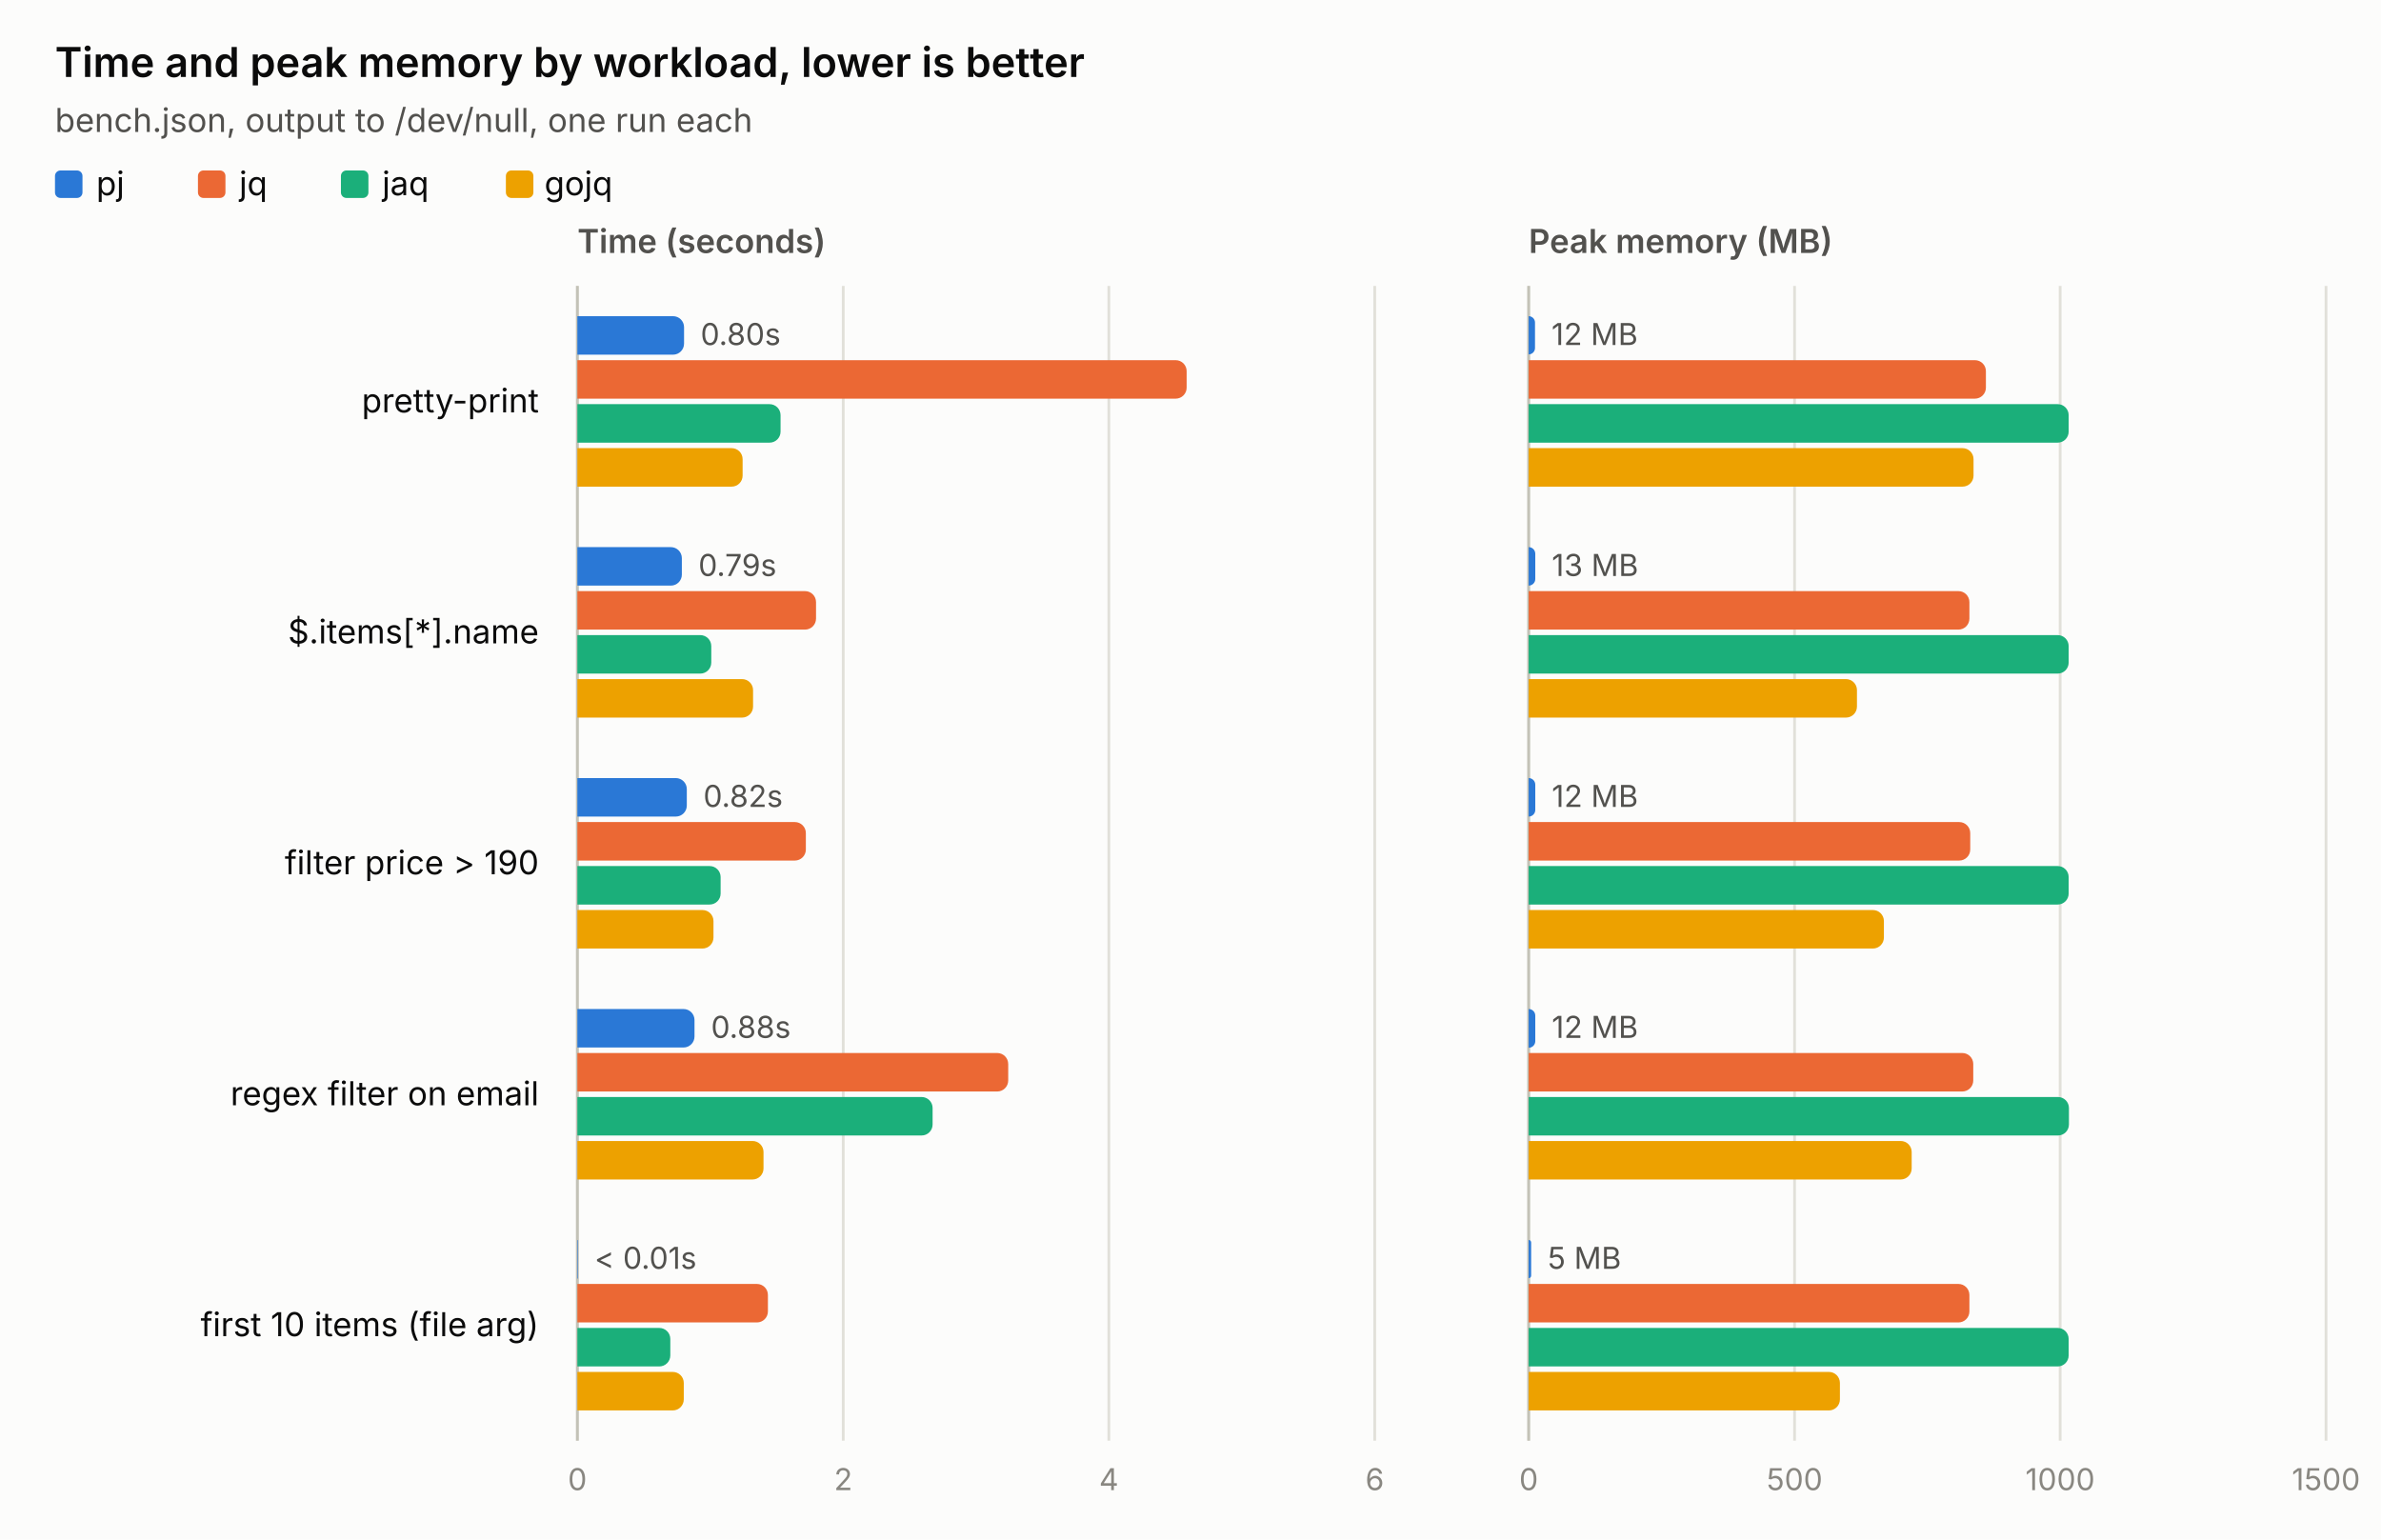
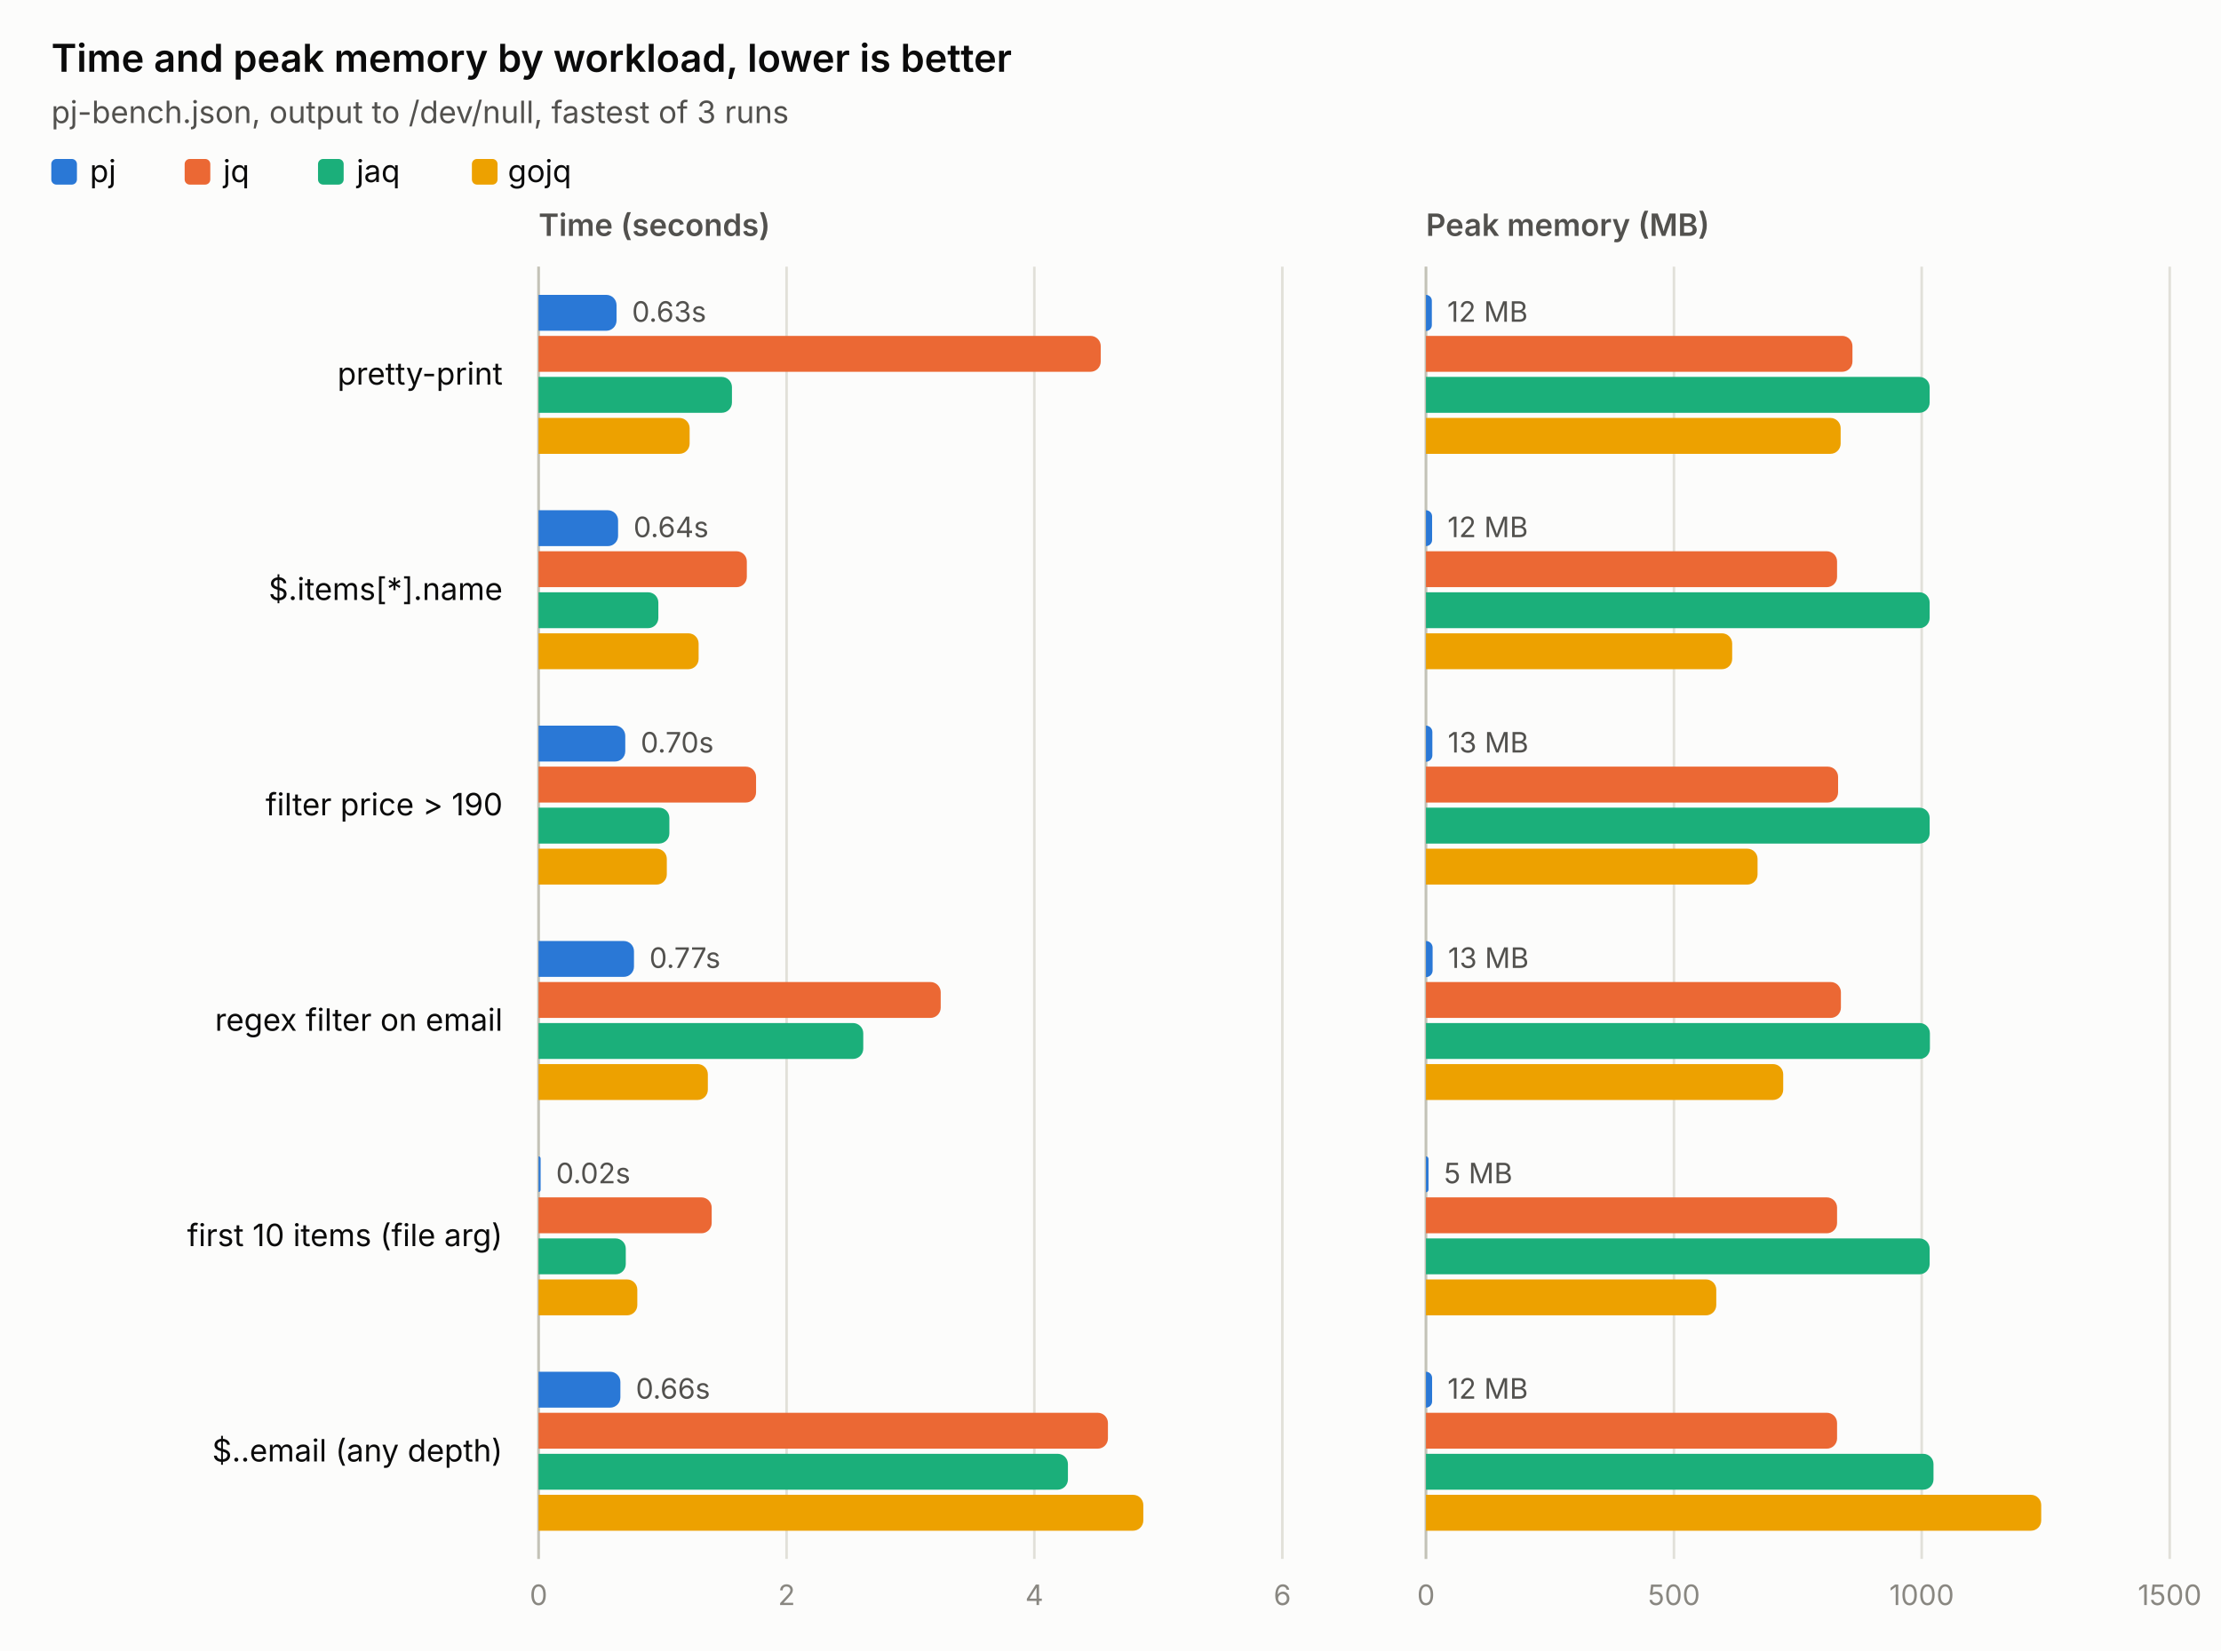
- <svg xmlns="http://www.w3.org/2000/svg" width="866" height="560" viewBox="0 0 866 560" font-family="system-ui, -apple-system, &quot;Segoe UI&quot;, sans-serif" font-size="12">
+ <svg xmlns="http://www.w3.org/2000/svg" width="866" height="644" viewBox="0 0 866 644" font-family="system-ui, -apple-system, &quot;Segoe UI&quot;, sans-serif" font-size="12">
  <rect width="100%" height="100%" fill="#fcfcfb" />
  <text x="20" y="28" fill="#0b0b0b" font-size="15" font-weight="600">Time and peak memory by workload, lower is better</text>
-   <text x="20" y="48" fill="#52514e">bench.json, output to /dev/null, one run each</text>
+   <text x="20" y="48" fill="#52514e">pj-bench.json, output to /dev/null, fastest of 3 runs</text>
  <rect x="20" y="62" width="10" height="10" rx="2" fill="#2a78d6" />
  <text x="35" y="71" fill="#0b0b0b">pj</text>
  <rect x="72" y="62" width="10" height="10" rx="2" fill="#eb6834" />
  <text x="87" y="71" fill="#0b0b0b">jq</text>
  <rect x="124" y="62" width="10" height="10" rx="2" fill="#1baf7a" />
  <text x="139" y="71" fill="#0b0b0b">jaq</text>
  <rect x="184" y="62" width="10" height="10" rx="2" fill="#eda100" />
  <text x="198" y="71" fill="#0b0b0b">gojq</text>
  <text x="210" y="92" fill="#52514e" font-weight="600">Time (seconds)</text>
-   <line x1="210.0" y1="104" x2="210.0" y2="524" stroke="#e1e0d9" stroke-width="1" />
-   <text x="210.0" y="542" fill="#898781" font-size="11" text-anchor="middle">0</text>
-   <line x1="306.7" y1="104" x2="306.7" y2="524" stroke="#e1e0d9" stroke-width="1" />
-   <text x="306.7" y="542" fill="#898781" font-size="11" text-anchor="middle">2</text>
-   <line x1="403.3" y1="104" x2="403.3" y2="524" stroke="#e1e0d9" stroke-width="1" />
-   <text x="403.3" y="542" fill="#898781" font-size="11" text-anchor="middle">4</text>
-   <line x1="500.0" y1="104" x2="500.0" y2="524" stroke="#e1e0d9" stroke-width="1" />
-   <text x="500.0" y="542" fill="#898781" font-size="11" text-anchor="middle">6</text>
-   <line x1="210.0" y1="104" x2="210.0" y2="524" stroke="#c3c2b7" stroke-width="1" />
-   <path d="M210.0,115.0 h34.8 a4.0,4.0 0 0 1 4.0,4.0 v6.0 a4.0,4.0 0 0 1 -4.0,4.0 h-34.8 z" fill="#2a78d6" />
-   <text x="254.8" y="125.5" fill="#52514e" font-size="11">0.80s</text>
-   <path d="M210.0,131.0 h217.6 a4.0,4.0 0 0 1 4.0,4.0 v6.0 a4.0,4.0 0 0 1 -4.0,4.0 h-217.6 z" fill="#eb6834" />
-   <path d="M210.0,147.0 h69.9 a4.0,4.0 0 0 1 4.0,4.0 v6.0 a4.0,4.0 0 0 1 -4.0,4.0 h-69.9 z" fill="#1baf7a" />
-   <path d="M210.0,163.0 h56.1 a4.0,4.0 0 0 1 4.0,4.0 v6.0 a4.0,4.0 0 0 1 -4.0,4.0 h-56.1 z" fill="#eda100" />
-   <path d="M210.0,199.0 h34.0 a4.0,4.0 0 0 1 4.0,4.0 v6.0 a4.0,4.0 0 0 1 -4.0,4.0 h-34.0 z" fill="#2a78d6" />
-   <text x="254.0" y="209.5" fill="#52514e" font-size="11">0.79s</text>
-   <path d="M210.0,215.0 h82.8 a4.0,4.0 0 0 1 4.0,4.0 v6.0 a4.0,4.0 0 0 1 -4.0,4.0 h-82.8 z" fill="#eb6834" />
-   <path d="M210.0,231.0 h44.7 a4.0,4.0 0 0 1 4.0,4.0 v6.0 a4.0,4.0 0 0 1 -4.0,4.0 h-44.7 z" fill="#1baf7a" />
-   <path d="M210.0,247.0 h59.9 a4.0,4.0 0 0 1 4.0,4.0 v6.0 a4.0,4.0 0 0 1 -4.0,4.0 h-59.9 z" fill="#eda100" />
-   <path d="M210.0,283.0 h35.8 a4.0,4.0 0 0 1 4.0,4.0 v6.0 a4.0,4.0 0 0 1 -4.0,4.0 h-35.8 z" fill="#2a78d6" />
-   <text x="255.8" y="293.5" fill="#52514e" font-size="11">0.82s</text>
-   <path d="M210.0,299.0 h79.1 a4.0,4.0 0 0 1 4.0,4.0 v6.0 a4.0,4.0 0 0 1 -4.0,4.0 h-79.1 z" fill="#eb6834" />
-   <path d="M210.0,315.0 h48.1 a4.0,4.0 0 0 1 4.0,4.0 v6.0 a4.0,4.0 0 0 1 -4.0,4.0 h-48.1 z" fill="#1baf7a" />
-   <path d="M210.0,331.0 h45.5 a4.0,4.0 0 0 1 4.0,4.0 v6.0 a4.0,4.0 0 0 1 -4.0,4.0 h-45.5 z" fill="#eda100" />
-   <path d="M210.0,367.0 h38.6 a4.0,4.0 0 0 1 4.0,4.0 v6.0 a4.0,4.0 0 0 1 -4.0,4.0 h-38.6 z" fill="#2a78d6" />
-   <text x="258.6" y="377.5" fill="#52514e" font-size="11">0.88s</text>
-   <path d="M210.0,383.0 h152.7 a4.0,4.0 0 0 1 4.0,4.0 v6.0 a4.0,4.0 0 0 1 -4.0,4.0 h-152.7 z" fill="#eb6834" />
-   <path d="M210.0,399.0 h125.2 a4.0,4.0 0 0 1 4.0,4.0 v6.0 a4.0,4.0 0 0 1 -4.0,4.0 h-125.2 z" fill="#1baf7a" />
-   <path d="M210.0,415.0 h63.7 a4.0,4.0 0 0 1 4.0,4.0 v6.0 a4.0,4.0 0 0 1 -4.0,4.0 h-63.7 z" fill="#eda100" />
-   <path d="M210.0,451.0 h0.0 a0.2,0.2 0 0 1 0.2,0.2 v13.7 a0.2,0.2 0 0 1 -0.2,0.2 h-0.0 z" fill="#2a78d6" />
-   <text x="216.2" y="461.5" fill="#52514e" font-size="11">&lt; 0.01s</text>
-   <path d="M210.0,467.0 h65.3 a4.0,4.0 0 0 1 4.0,4.0 v6.0 a4.0,4.0 0 0 1 -4.0,4.0 h-65.3 z" fill="#eb6834" />
-   <path d="M210.0,483.0 h29.8 a4.0,4.0 0 0 1 4.0,4.0 v6.0 a4.0,4.0 0 0 1 -4.0,4.0 h-29.8 z" fill="#1baf7a" />
-   <path d="M210.0,499.0 h34.7 a4.0,4.0 0 0 1 4.0,4.0 v6.0 a4.0,4.0 0 0 1 -4.0,4.0 h-34.7 z" fill="#eda100" />
+   <line x1="210.0" y1="104" x2="210.0" y2="608" stroke="#e1e0d9" stroke-width="1" />
+   <text x="210.0" y="626" fill="#898781" font-size="11" text-anchor="middle">0</text>
+   <line x1="306.7" y1="104" x2="306.7" y2="608" stroke="#e1e0d9" stroke-width="1" />
+   <text x="306.7" y="626" fill="#898781" font-size="11" text-anchor="middle">2</text>
+   <line x1="403.3" y1="104" x2="403.3" y2="608" stroke="#e1e0d9" stroke-width="1" />
+   <text x="403.3" y="626" fill="#898781" font-size="11" text-anchor="middle">4</text>
+   <line x1="500.0" y1="104" x2="500.0" y2="608" stroke="#e1e0d9" stroke-width="1" />
+   <text x="500.0" y="626" fill="#898781" font-size="11" text-anchor="middle">6</text>
+   <line x1="210.0" y1="104" x2="210.0" y2="608" stroke="#c3c2b7" stroke-width="1" />
+   <path d="M210.0,115.0 h26.4 a4.0,4.0 0 0 1 4.0,4.0 v6.0 a4.0,4.0 0 0 1 -4.0,4.0 h-26.4 z" fill="#2a78d6" />
+   <text x="246.4" y="125.5" fill="#52514e" font-size="11">0.63s</text>
+   <path d="M210.0,131.0 h215.2 a4.0,4.0 0 0 1 4.0,4.0 v6.0 a4.0,4.0 0 0 1 -4.0,4.0 h-215.2 z" fill="#eb6834" />
+   <path d="M210.0,147.0 h71.4 a4.0,4.0 0 0 1 4.0,4.0 v6.0 a4.0,4.0 0 0 1 -4.0,4.0 h-71.4 z" fill="#1baf7a" />
+   <path d="M210.0,163.0 h54.9 a4.0,4.0 0 0 1 4.0,4.0 v6.0 a4.0,4.0 0 0 1 -4.0,4.0 h-54.9 z" fill="#eda100" />
+   <path d="M210.0,199.0 h27.0 a4.0,4.0 0 0 1 4.0,4.0 v6.0 a4.0,4.0 0 0 1 -4.0,4.0 h-27.0 z" fill="#2a78d6" />
+   <text x="247.0" y="209.5" fill="#52514e" font-size="11">0.64s</text>
+   <path d="M210.0,215.0 h77.2 a4.0,4.0 0 0 1 4.0,4.0 v6.0 a4.0,4.0 0 0 1 -4.0,4.0 h-77.2 z" fill="#eb6834" />
+   <path d="M210.0,231.0 h42.7 a4.0,4.0 0 0 1 4.0,4.0 v6.0 a4.0,4.0 0 0 1 -4.0,4.0 h-42.7 z" fill="#1baf7a" />
+   <path d="M210.0,247.0 h58.4 a4.0,4.0 0 0 1 4.0,4.0 v6.0 a4.0,4.0 0 0 1 -4.0,4.0 h-58.4 z" fill="#eda100" />
+   <path d="M210.0,283.0 h29.8 a4.0,4.0 0 0 1 4.0,4.0 v6.0 a4.0,4.0 0 0 1 -4.0,4.0 h-29.8 z" fill="#2a78d6" />
+   <text x="249.8" y="293.5" fill="#52514e" font-size="11">0.70s</text>
+   <path d="M210.0,299.0 h80.8 a4.0,4.0 0 0 1 4.0,4.0 v6.0 a4.0,4.0 0 0 1 -4.0,4.0 h-80.8 z" fill="#eb6834" />
+   <path d="M210.0,315.0 h47.0 a4.0,4.0 0 0 1 4.0,4.0 v6.0 a4.0,4.0 0 0 1 -4.0,4.0 h-47.0 z" fill="#1baf7a" />
+   <path d="M210.0,331.0 h46.0 a4.0,4.0 0 0 1 4.0,4.0 v6.0 a4.0,4.0 0 0 1 -4.0,4.0 h-46.0 z" fill="#eda100" />
+   <path d="M210.0,367.0 h33.2 a4.0,4.0 0 0 1 4.0,4.0 v6.0 a4.0,4.0 0 0 1 -4.0,4.0 h-33.2 z" fill="#2a78d6" />
+   <text x="253.2" y="377.5" fill="#52514e" font-size="11">0.77s</text>
+   <path d="M210.0,383.0 h152.8 a4.0,4.0 0 0 1 4.0,4.0 v6.0 a4.0,4.0 0 0 1 -4.0,4.0 h-152.8 z" fill="#eb6834" />
+   <path d="M210.0,399.0 h122.6 a4.0,4.0 0 0 1 4.0,4.0 v6.0 a4.0,4.0 0 0 1 -4.0,4.0 h-122.6 z" fill="#1baf7a" />
+   <path d="M210.0,415.0 h62.0 a4.0,4.0 0 0 1 4.0,4.0 v6.0 a4.0,4.0 0 0 1 -4.0,4.0 h-62.0 z" fill="#eda100" />
+   <path d="M210.0,451.0 h0.0 a0.8,0.8 0 0 1 0.8,0.8 v12.3 a0.8,0.8 0 0 1 -0.8,0.8 h-0.0 z" fill="#2a78d6" />
+   <text x="216.8" y="461.5" fill="#52514e" font-size="11">0.02s</text>
+   <path d="M210.0,467.0 h63.5 a4.0,4.0 0 0 1 4.0,4.0 v6.0 a4.0,4.0 0 0 1 -4.0,4.0 h-63.5 z" fill="#eb6834" />
+   <path d="M210.0,483.0 h30.0 a4.0,4.0 0 0 1 4.0,4.0 v6.0 a4.0,4.0 0 0 1 -4.0,4.0 h-30.0 z" fill="#1baf7a" />
+   <path d="M210.0,499.0 h34.5 a4.0,4.0 0 0 1 4.0,4.0 v6.0 a4.0,4.0 0 0 1 -4.0,4.0 h-34.5 z" fill="#eda100" />
+   <path d="M210.0,535.0 h27.9 a4.0,4.0 0 0 1 4.0,4.0 v6.0 a4.0,4.0 0 0 1 -4.0,4.0 h-27.9 z" fill="#2a78d6" />
+   <text x="247.9" y="545.5" fill="#52514e" font-size="11">0.66s</text>
+   <path d="M210.0,551.0 h218.0 a4.0,4.0 0 0 1 4.0,4.0 v6.0 a4.0,4.0 0 0 1 -4.0,4.0 h-218.0 z" fill="#eb6834" />
+   <path d="M210.0,567.0 h202.4 a4.0,4.0 0 0 1 4.0,4.0 v6.0 a4.0,4.0 0 0 1 -4.0,4.0 h-202.4 z" fill="#1baf7a" />
+   <path d="M210.0,583.0 h231.8 a4.0,4.0 0 0 1 4.0,4.0 v6.0 a4.0,4.0 0 0 1 -4.0,4.0 h-231.8 z" fill="#eda100" />
  <text x="556" y="92" fill="#52514e" font-weight="600">Peak memory (MB)</text>
-   <line x1="556.0" y1="104" x2="556.0" y2="524" stroke="#e1e0d9" stroke-width="1" />
-   <text x="556.0" y="542" fill="#898781" font-size="11" text-anchor="middle">0</text>
-   <line x1="652.7" y1="104" x2="652.7" y2="524" stroke="#e1e0d9" stroke-width="1" />
-   <text x="652.7" y="542" fill="#898781" font-size="11" text-anchor="middle">500</text>
-   <line x1="749.3" y1="104" x2="749.3" y2="524" stroke="#e1e0d9" stroke-width="1" />
-   <text x="749.3" y="542" fill="#898781" font-size="11" text-anchor="middle">1000</text>
-   <line x1="846.0" y1="104" x2="846.0" y2="524" stroke="#e1e0d9" stroke-width="1" />
-   <text x="846.0" y="542" fill="#898781" font-size="11" text-anchor="middle">1500</text>
-   <line x1="556.0" y1="104" x2="556.0" y2="524" stroke="#c3c2b7" stroke-width="1" />
-   <path d="M556.0,115.0 h0.0 a2.3,2.3 0 0 1 2.3,2.3 v9.3 a2.3,2.3 0 0 1 -2.3,2.3 h-0.0 z" fill="#2a78d6" />
+   <line x1="556.0" y1="104" x2="556.0" y2="608" stroke="#e1e0d9" stroke-width="1" />
+   <text x="556.0" y="626" fill="#898781" font-size="11" text-anchor="middle">0</text>
+   <line x1="652.7" y1="104" x2="652.7" y2="608" stroke="#e1e0d9" stroke-width="1" />
+   <text x="652.7" y="626" fill="#898781" font-size="11" text-anchor="middle">500</text>
+   <line x1="749.3" y1="104" x2="749.3" y2="608" stroke="#e1e0d9" stroke-width="1" />
+   <text x="749.3" y="626" fill="#898781" font-size="11" text-anchor="middle">1000</text>
+   <line x1="846.0" y1="104" x2="846.0" y2="608" stroke="#e1e0d9" stroke-width="1" />
+   <text x="846.0" y="626" fill="#898781" font-size="11" text-anchor="middle">1500</text>
+   <line x1="556.0" y1="104" x2="556.0" y2="608" stroke="#c3c2b7" stroke-width="1" />
+   <path d="M556.0,115.0 h0.0 a2.3,2.3 0 0 1 2.3,2.3 v9.5 a2.3,2.3 0 0 1 -2.3,2.3 h-0.0 z" fill="#2a78d6" />
  <text x="564.3" y="125.5" fill="#52514e" font-size="11">12 MB</text>
  <path d="M556.0,131.0 h162.3 a4.0,4.0 0 0 1 4.0,4.0 v6.0 a4.0,4.0 0 0 1 -4.0,4.0 h-162.3 z" fill="#eb6834" />
  <path d="M556.0,147.0 h192.4 a4.0,4.0 0 0 1 4.0,4.0 v6.0 a4.0,4.0 0 0 1 -4.0,4.0 h-192.4 z" fill="#1baf7a" />
-   <path d="M556.0,163.0 h157.8 a4.0,4.0 0 0 1 4.0,4.0 v6.0 a4.0,4.0 0 0 1 -4.0,4.0 h-157.8 z" fill="#eda100" />
+   <path d="M556.0,163.0 h157.7 a4.0,4.0 0 0 1 4.0,4.0 v6.0 a4.0,4.0 0 0 1 -4.0,4.0 h-157.7 z" fill="#eda100" />
  <path d="M556.0,199.0 h0.0 a2.4,2.4 0 0 1 2.4,2.4 v9.2 a2.4,2.4 0 0 1 -2.4,2.4 h-0.0 z" fill="#2a78d6" />
-   <text x="564.4" y="209.5" fill="#52514e" font-size="11">13 MB</text>
+   <text x="564.4" y="209.5" fill="#52514e" font-size="11">12 MB</text>
  <path d="M556.0,215.0 h156.3 a4.0,4.0 0 0 1 4.0,4.0 v6.0 a4.0,4.0 0 0 1 -4.0,4.0 h-156.3 z" fill="#eb6834" />
  <path d="M556.0,231.0 h192.4 a4.0,4.0 0 0 1 4.0,4.0 v6.0 a4.0,4.0 0 0 1 -4.0,4.0 h-192.4 z" fill="#1baf7a" />
  <path d="M556.0,247.0 h115.4 a4.0,4.0 0 0 1 4.0,4.0 v6.0 a4.0,4.0 0 0 1 -4.0,4.0 h-115.4 z" fill="#eda100" />
-   <path d="M556.0,283.0 h0.0 a2.4,2.4 0 0 1 2.4,2.4 v9.2 a2.4,2.4 0 0 1 -2.4,2.4 h-0.0 z" fill="#2a78d6" />
-   <text x="564.4" y="293.5" fill="#52514e" font-size="11">12 MB</text>
-   <path d="M556.0,299.0 h156.6 a4.0,4.0 0 0 1 4.0,4.0 v6.0 a4.0,4.0 0 0 1 -4.0,4.0 h-156.6 z" fill="#eb6834" />
+   <path d="M556.0,283.0 h0.0 a2.5,2.5 0 0 1 2.5,2.5 v9.1 a2.5,2.5 0 0 1 -2.5,2.5 h-0.0 z" fill="#2a78d6" />
+   <text x="564.5" y="293.5" fill="#52514e" font-size="11">13 MB</text>
+   <path d="M556.0,299.0 h156.7 a4.0,4.0 0 0 1 4.0,4.0 v6.0 a4.0,4.0 0 0 1 -4.0,4.0 h-156.7 z" fill="#eb6834" />
  <path d="M556.0,315.0 h192.4 a4.0,4.0 0 0 1 4.0,4.0 v6.0 a4.0,4.0 0 0 1 -4.0,4.0 h-192.4 z" fill="#1baf7a" />
-   <path d="M556.0,331.0 h125.2 a4.0,4.0 0 0 1 4.0,4.0 v6.0 a4.0,4.0 0 0 1 -4.0,4.0 h-125.2 z" fill="#eda100" />
-   <path d="M556.0,367.0 h0.0 a2.4,2.4 0 0 1 2.4,2.4 v9.3 a2.4,2.4 0 0 1 -2.4,2.4 h-0.0 z" fill="#2a78d6" />
-   <text x="564.4" y="377.5" fill="#52514e" font-size="11">12 MB</text>
-   <path d="M556.0,383.0 h157.7 a4.0,4.0 0 0 1 4.0,4.0 v6.0 a4.0,4.0 0 0 1 -4.0,4.0 h-157.7 z" fill="#eb6834" />
+   <path d="M556.0,331.0 h125.3 a4.0,4.0 0 0 1 4.0,4.0 v6.0 a4.0,4.0 0 0 1 -4.0,4.0 h-125.3 z" fill="#eda100" />
+   <path d="M556.0,367.0 h0.0 a2.6,2.6 0 0 1 2.6,2.6 v8.9 a2.6,2.6 0 0 1 -2.6,2.6 h-0.0 z" fill="#2a78d6" />
+   <text x="564.6" y="377.5" fill="#52514e" font-size="11">13 MB</text>
+   <path d="M556.0,383.0 h157.8 a4.0,4.0 0 0 1 4.0,4.0 v6.0 a4.0,4.0 0 0 1 -4.0,4.0 h-157.8 z" fill="#eb6834" />
  <path d="M556.0,399.0 h192.5 a4.0,4.0 0 0 1 4.0,4.0 v6.0 a4.0,4.0 0 0 1 -4.0,4.0 h-192.5 z" fill="#1baf7a" />
  <path d="M556.0,415.0 h135.3 a4.0,4.0 0 0 1 4.0,4.0 v6.0 a4.0,4.0 0 0 1 -4.0,4.0 h-135.3 z" fill="#eda100" />
-   <path d="M556.0,451.0 h0.0 a0.9,0.9 0 0 1 0.9,0.9 v12.1 a0.9,0.9 0 0 1 -0.9,0.9 h-0.0 z" fill="#2a78d6" />
-   <text x="562.9" y="461.5" fill="#52514e" font-size="11">5 MB</text>
+   <path d="M556.0,451.0 h0.0 a1.0,1.0 0 0 1 1.0,1.0 v12.0 a1.0,1.0 0 0 1 -1.0,1.0 h-0.0 z" fill="#2a78d6" />
+   <text x="563.0" y="461.5" fill="#52514e" font-size="11">5 MB</text>
  <path d="M556.0,467.0 h156.3 a4.0,4.0 0 0 1 4.0,4.0 v6.0 a4.0,4.0 0 0 1 -4.0,4.0 h-156.3 z" fill="#eb6834" />
  <path d="M556.0,483.0 h192.4 a4.0,4.0 0 0 1 4.0,4.0 v6.0 a4.0,4.0 0 0 1 -4.0,4.0 h-192.4 z" fill="#1baf7a" />
  <path d="M556.0,499.0 h109.2 a4.0,4.0 0 0 1 4.0,4.0 v6.0 a4.0,4.0 0 0 1 -4.0,4.0 h-109.2 z" fill="#eda100" />
+   <path d="M556.0,535.0 h0.0 a2.4,2.4 0 0 1 2.4,2.4 v9.2 a2.4,2.4 0 0 1 -2.4,2.4 h-0.0 z" fill="#2a78d6" />
+   <text x="564.4" y="545.5" fill="#52514e" font-size="11">12 MB</text>
+   <path d="M556.0,551.0 h156.3 a4.0,4.0 0 0 1 4.0,4.0 v6.0 a4.0,4.0 0 0 1 -4.0,4.0 h-156.3 z" fill="#eb6834" />
+   <path d="M556.0,567.0 h193.9 a4.0,4.0 0 0 1 4.0,4.0 v6.0 a4.0,4.0 0 0 1 -4.0,4.0 h-193.9 z" fill="#1baf7a" />
+   <path d="M556.0,583.0 h235.9 a4.0,4.0 0 0 1 4.0,4.0 v6.0 a4.0,4.0 0 0 1 -4.0,4.0 h-235.9 z" fill="#eda100" />
  <text x="196" y="150.0" fill="#0b0b0b" text-anchor="end">pretty-print</text>
  <text x="196" y="234.0" fill="#0b0b0b" text-anchor="end">$.items[*].name</text>
  <text x="196" y="318.0" fill="#0b0b0b" text-anchor="end">filter price &gt; 190</text>
  <text x="196" y="402.0" fill="#0b0b0b" text-anchor="end">regex filter on email</text>
  <text x="196" y="486.0" fill="#0b0b0b" text-anchor="end">first 10 items (file arg)</text>
+   <text x="196" y="570.0" fill="#0b0b0b" text-anchor="end">$..email (any depth)</text>
</svg>
